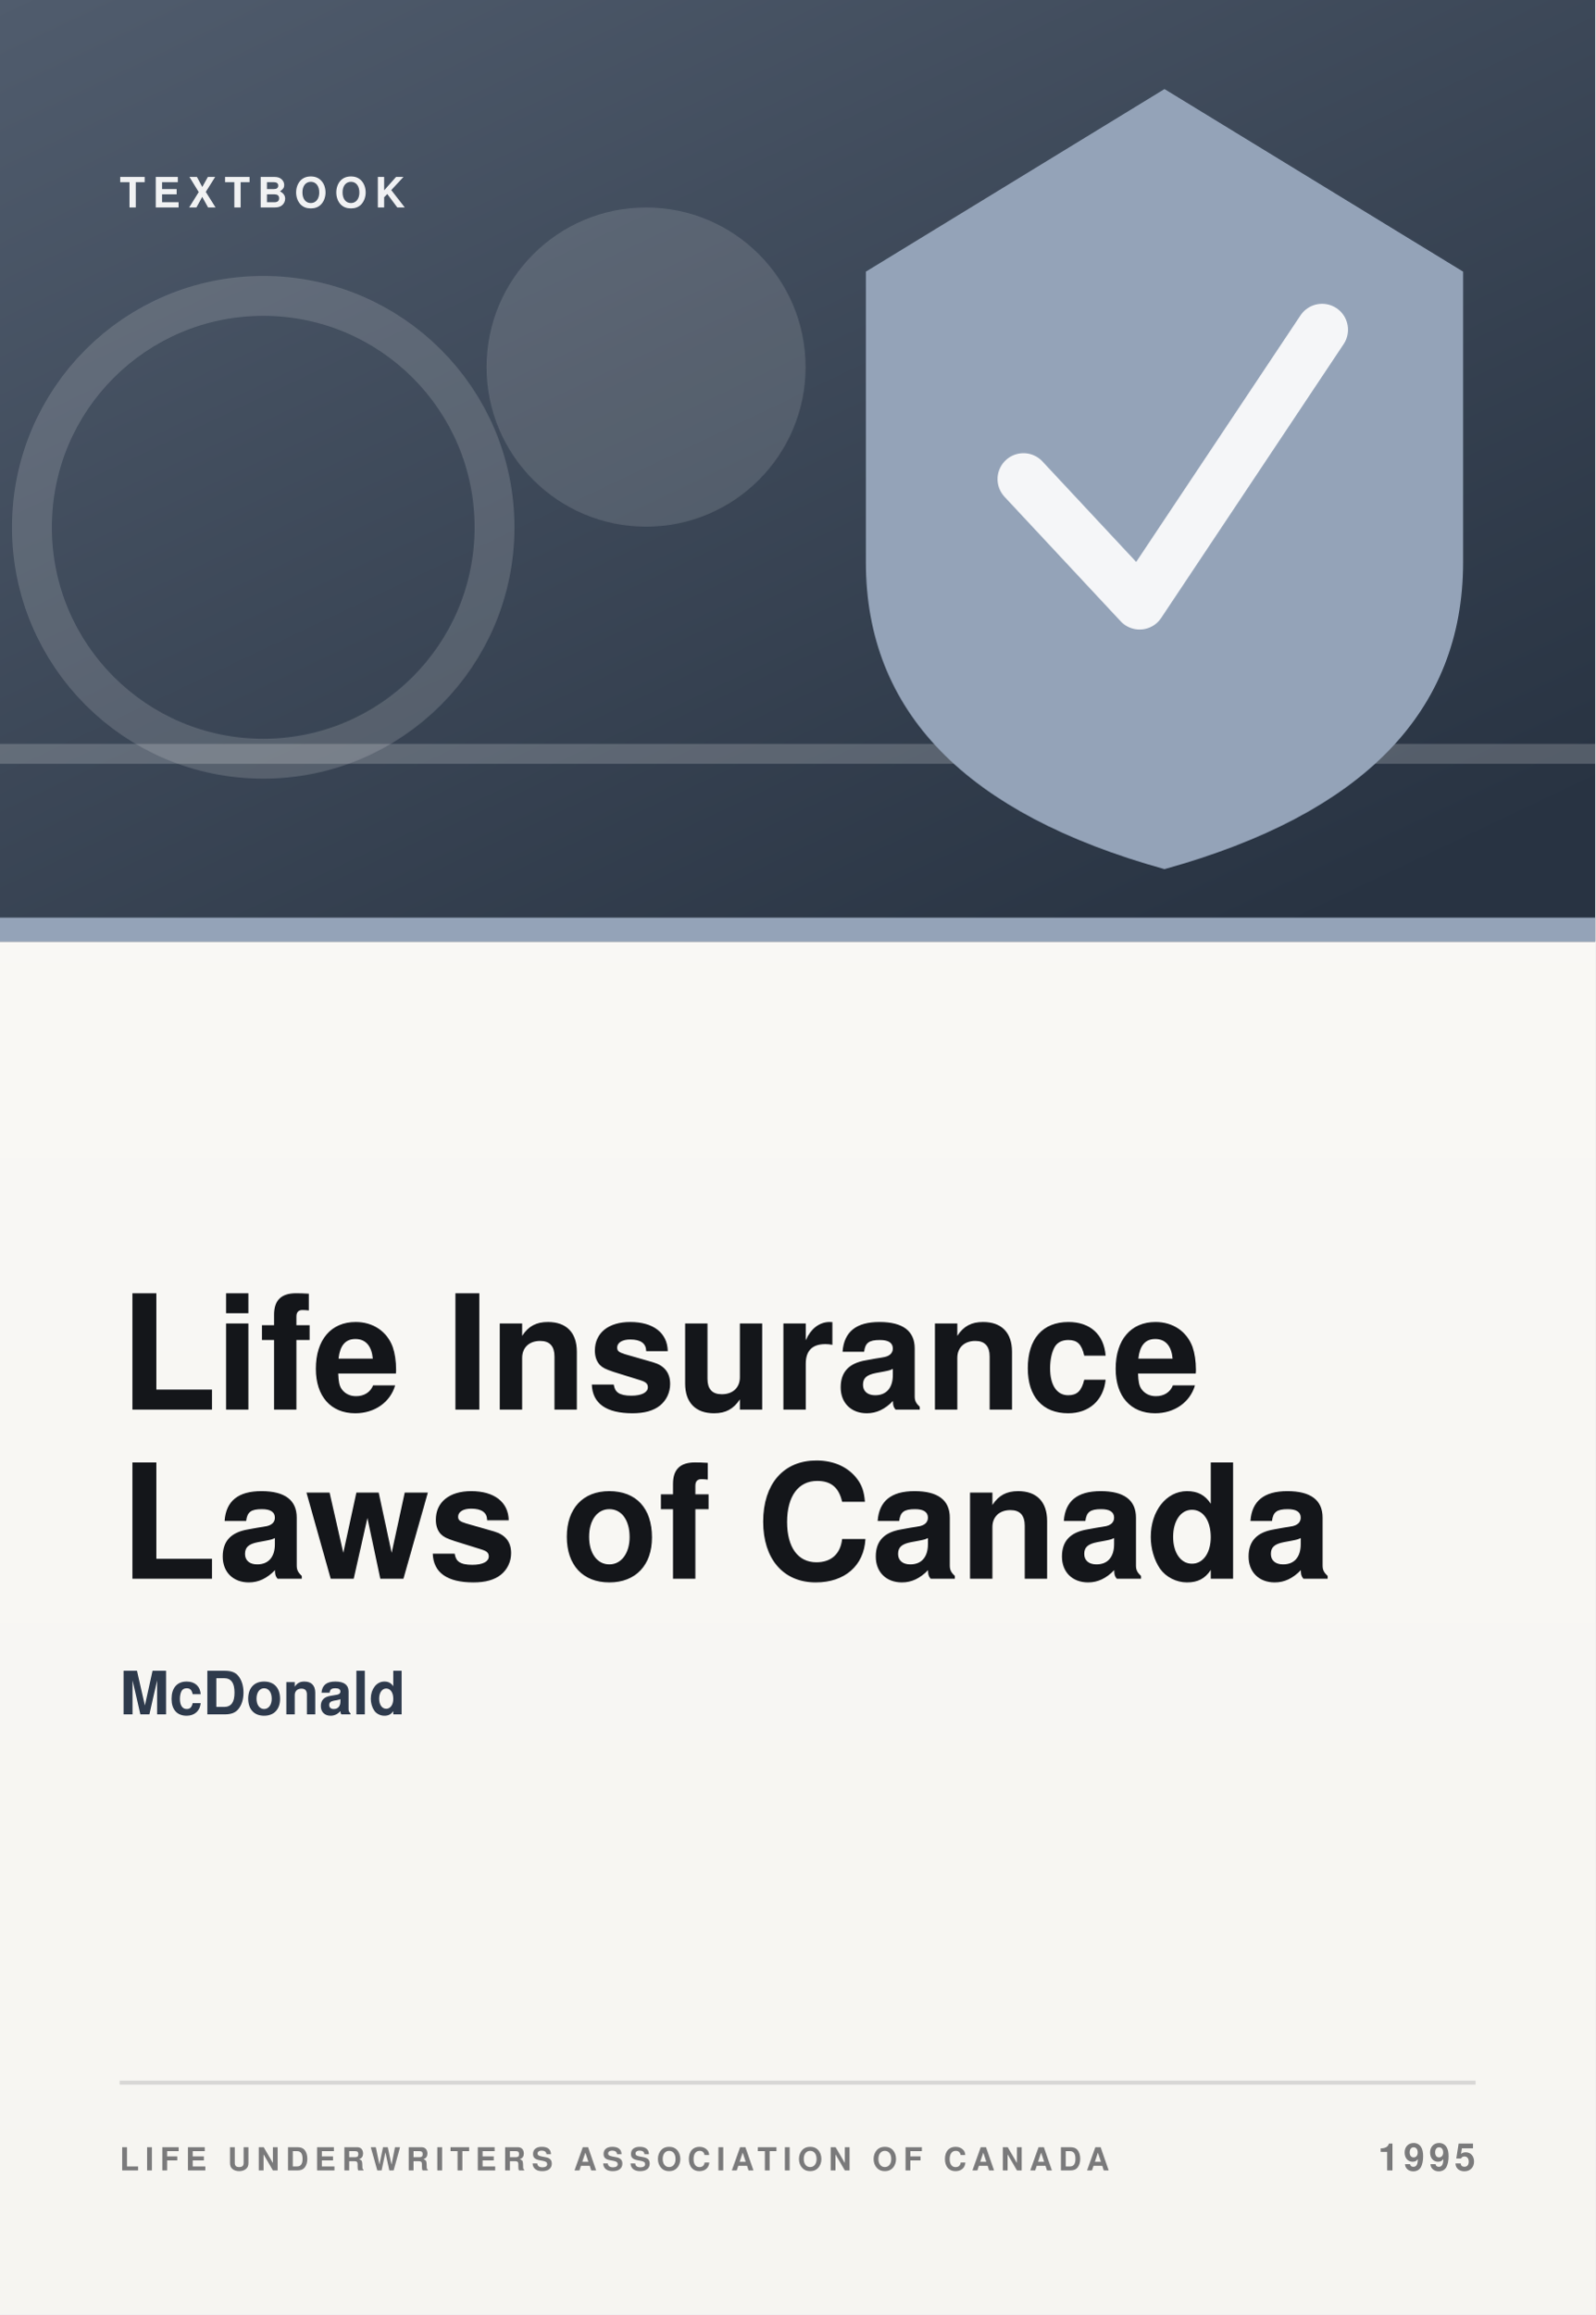
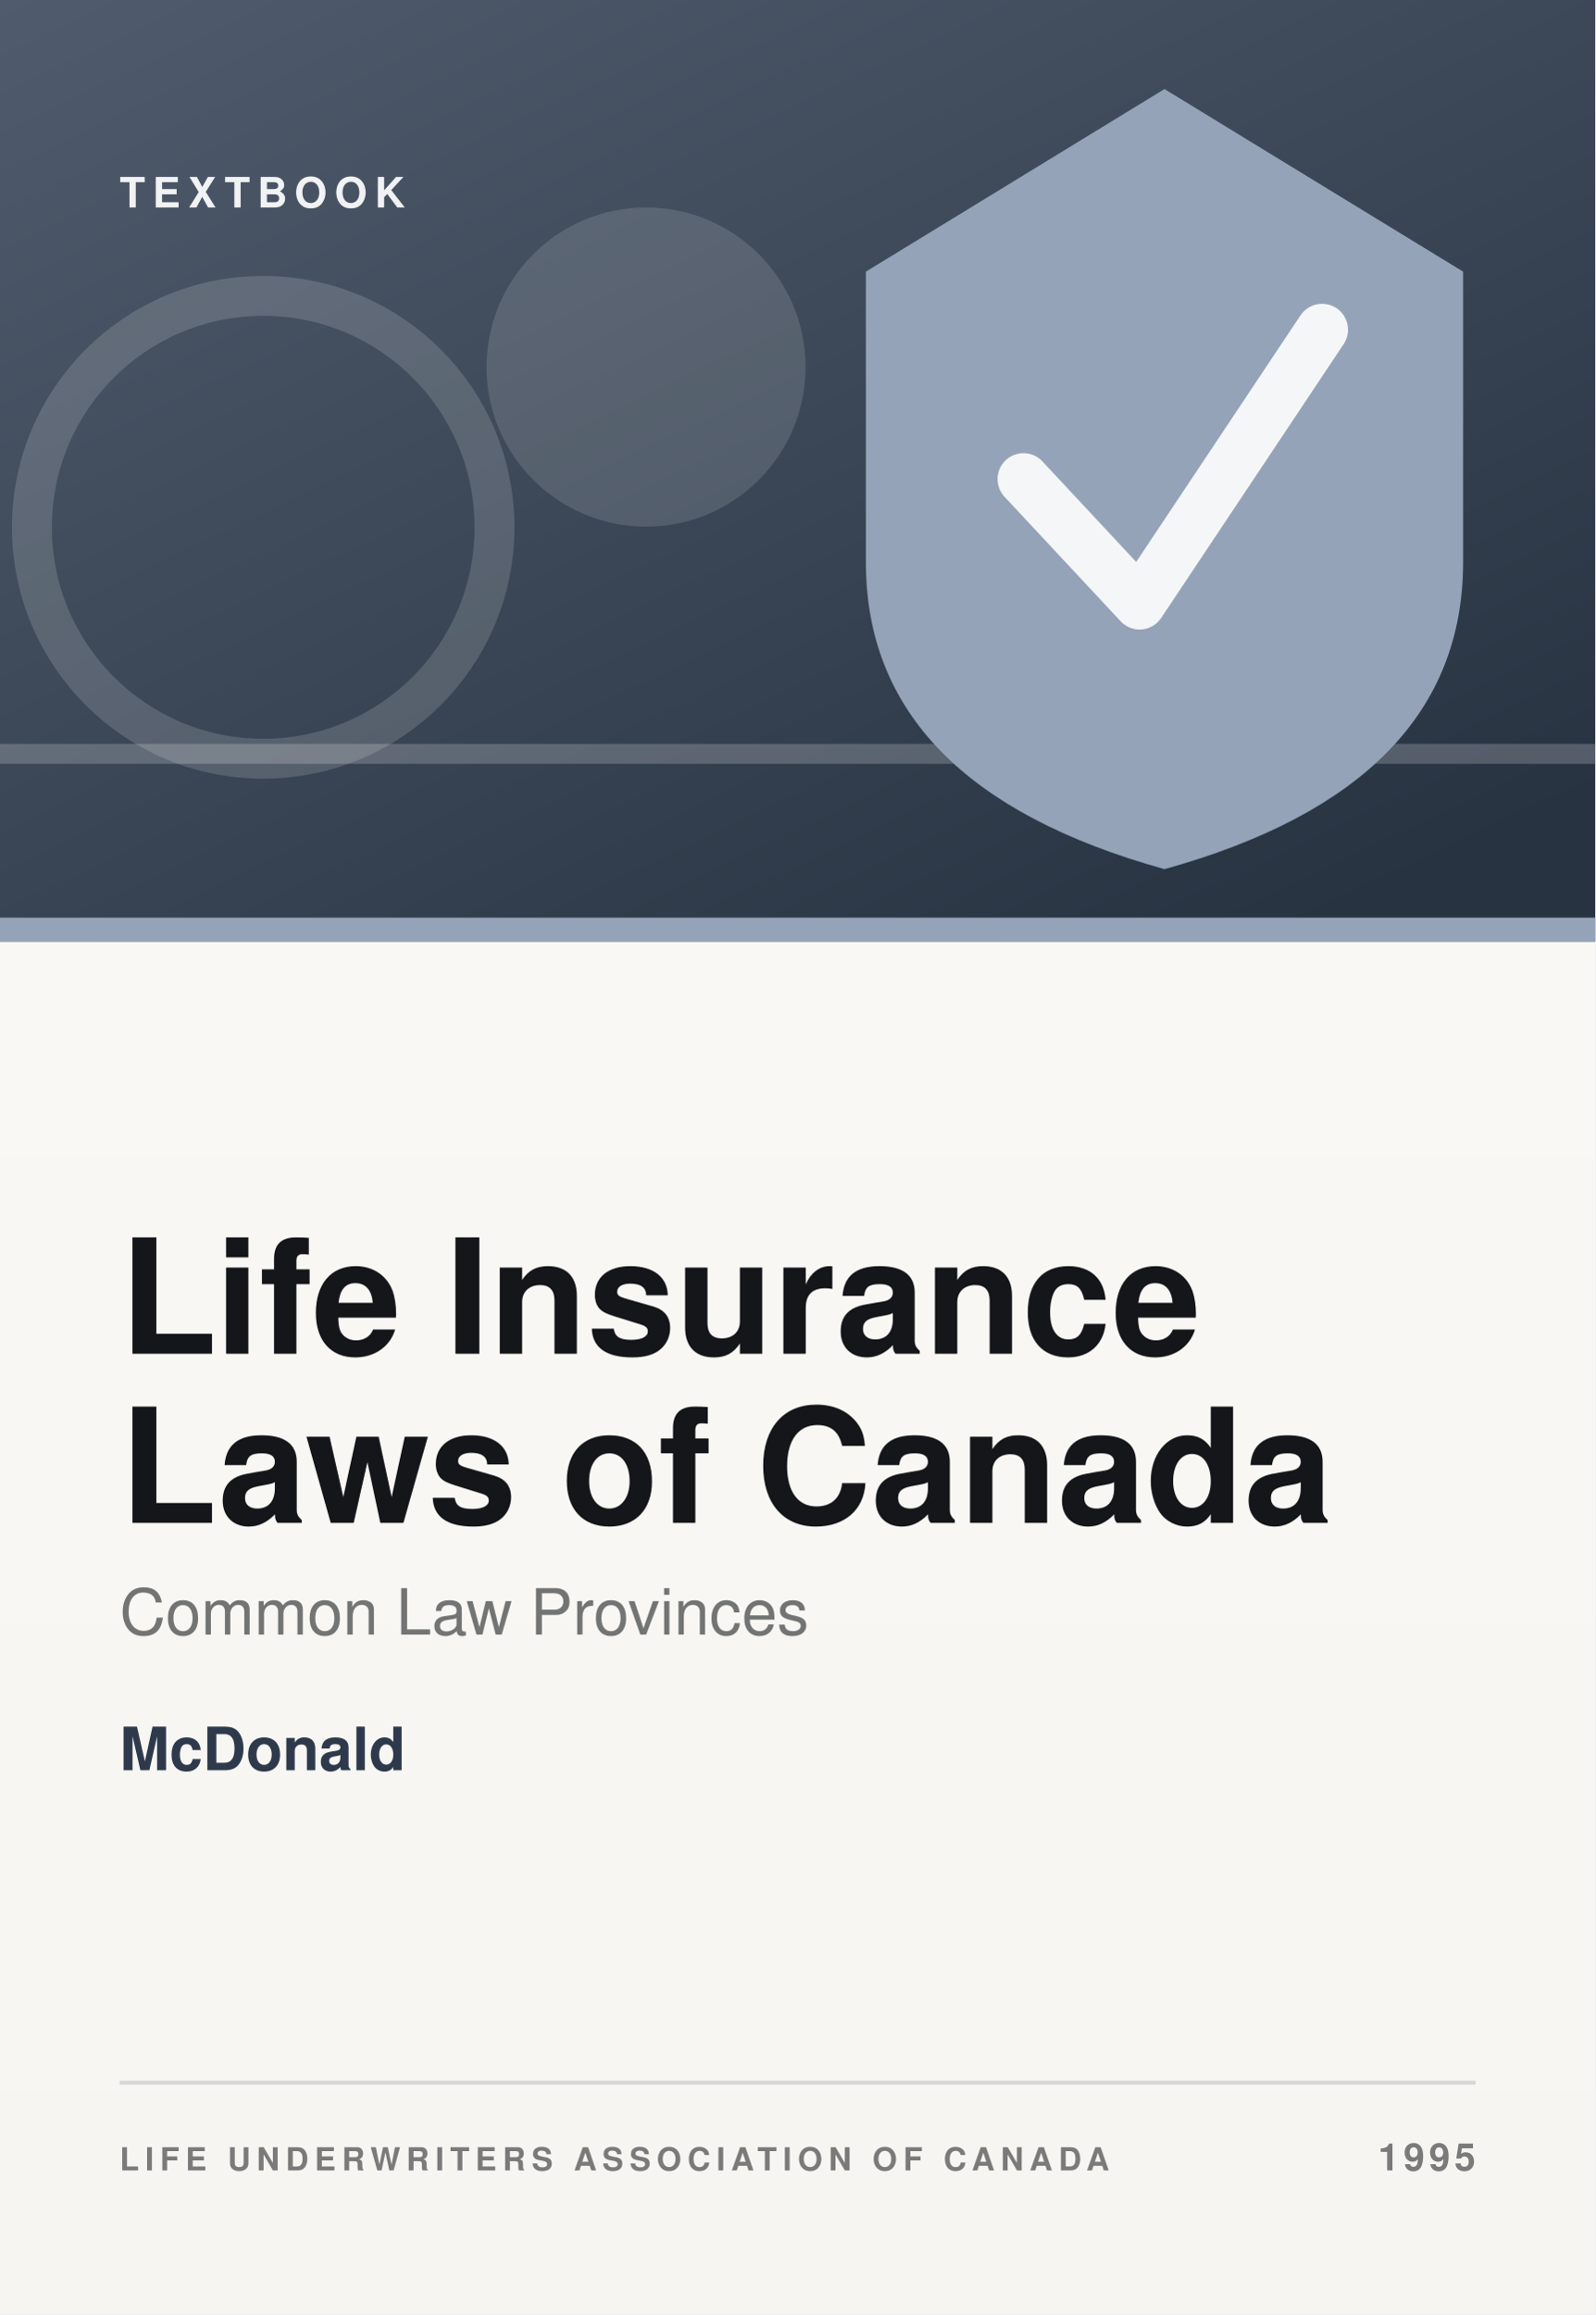
<svg xmlns="http://www.w3.org/2000/svg" viewBox="0 0 400 580" width="400" height="580" role="img" aria-label="Cover of Life Insurance Laws of Canada — McDonald — 1995">
  <defs>
    <linearGradient id="band-1239441" x1="0" y1="0" x2="0.8" y2="1">
      <stop offset="0" stop-color="#505c6d" />
      <stop offset="1" stop-color="#283342" />
    </linearGradient>
    <linearGradient id="paper-1239441" x1="0" y1="0" x2="0" y2="1">
      <stop offset="0" stop-color="#fbfaf7" />
      <stop offset="1" stop-color="#f6f5f1" />
    </linearGradient>
    <clipPath id="crop-1239441">
      <rect x="0" y="0" width="400" height="236" />
    </clipPath>
  </defs>
  <rect x="0" y="0" width="400" height="580" fill="url(#paper-1239441)" />
  <g clip-path="url(#crop-1239441)">
    <rect x="0" y="0" width="400" height="236" fill="url(#band-1239441)" />
    <circle cx="66" cy="132.16" r="58" fill="none" stroke="#ffffff" stroke-width="10" opacity="0.15" />
    <rect x="0" y="186.44" width="400" height="5" fill="#ffffff" opacity="0.2" />
    <path d="M 292 22.32 L 366.88 68.08 L 366.88 140.88 Q 366.88 197.04 292 217.84 Q 217.12 197.04 217.12 140.88 L 217.12 68.08 Z" fill="#94a3b8" />
    <path d="M 256.64 120.08 L 285.76 151.28 L 331.52 82.64" fill="none" stroke="#ffffff" stroke-width="13" opacity="0.9" stroke-linecap="round" stroke-linejoin="round" />
    <circle cx="162" cy="92" r="40" fill="#ffffff" opacity="0.13" />
  </g>
  <rect x="0" y="230" width="400" height="6" fill="#94a3b8" />
  <text x="30" y="52" font-family="'Helvetica Neue', Helvetica, Arial, sans-serif" font-size="10.5" font-weight="700" fill="#ffffff" text-anchor="start" letter-spacing="1.9" opacity="0.92">TEXTBOOK</text>
-   <text x="30" y="353.3" font-family="'Helvetica Neue', Helvetica, Arial, sans-serif" font-size="40" font-weight="700" fill="#14161a" text-anchor="start">Life Insurance</text>
-   <text x="30" y="395.7" font-family="'Helvetica Neue', Helvetica, Arial, sans-serif" font-size="40" font-weight="700" fill="#14161a" text-anchor="start">Laws of Canada</text>
-   <text x="30" y="429.7" font-family="'Helvetica Neue', Helvetica, Arial, sans-serif" font-size="15" font-weight="600" fill="#2e3a4c" text-anchor="start">McDonald</text>
+   <text x="30" y="339.3" font-family="'Helvetica Neue', Helvetica, Arial, sans-serif" font-size="40" font-weight="700" fill="#14161a" text-anchor="start">Life Insurance</text>
+   <text x="30" y="381.7" font-family="'Helvetica Neue', Helvetica, Arial, sans-serif" font-size="40" font-weight="700" fill="#14161a" text-anchor="start">Laws of Canada</text>
+   <text x="30" y="409.7" font-family="'Helvetica Neue', Helvetica, Arial, sans-serif" font-size="16" font-weight="400" fill="#737474" text-anchor="start">Common Law Provinces</text>
+   <text x="30" y="443.7" font-family="'Helvetica Neue', Helvetica, Arial, sans-serif" font-size="15" font-weight="600" fill="#2e3a4c" text-anchor="start">McDonald</text>
  <line x1="30" y1="522" x2="370" y2="522" stroke="#14161a" stroke-width="1" opacity="0.14" />
  <text x="30" y="544" font-family="'Helvetica Neue', Helvetica, Arial, sans-serif" font-size="8" font-weight="700" fill="#7a7a7b" text-anchor="start" letter-spacing="1.5">LIFE UNDERWRITERS ASSOCIATION OF CANADA</text>
  <text x="370" y="544" font-family="'Helvetica Neue', Helvetica, Arial, sans-serif" font-size="9.5" font-weight="600" fill="#7a7a7b" text-anchor="end" letter-spacing="1.1">1995</text>
</svg>
